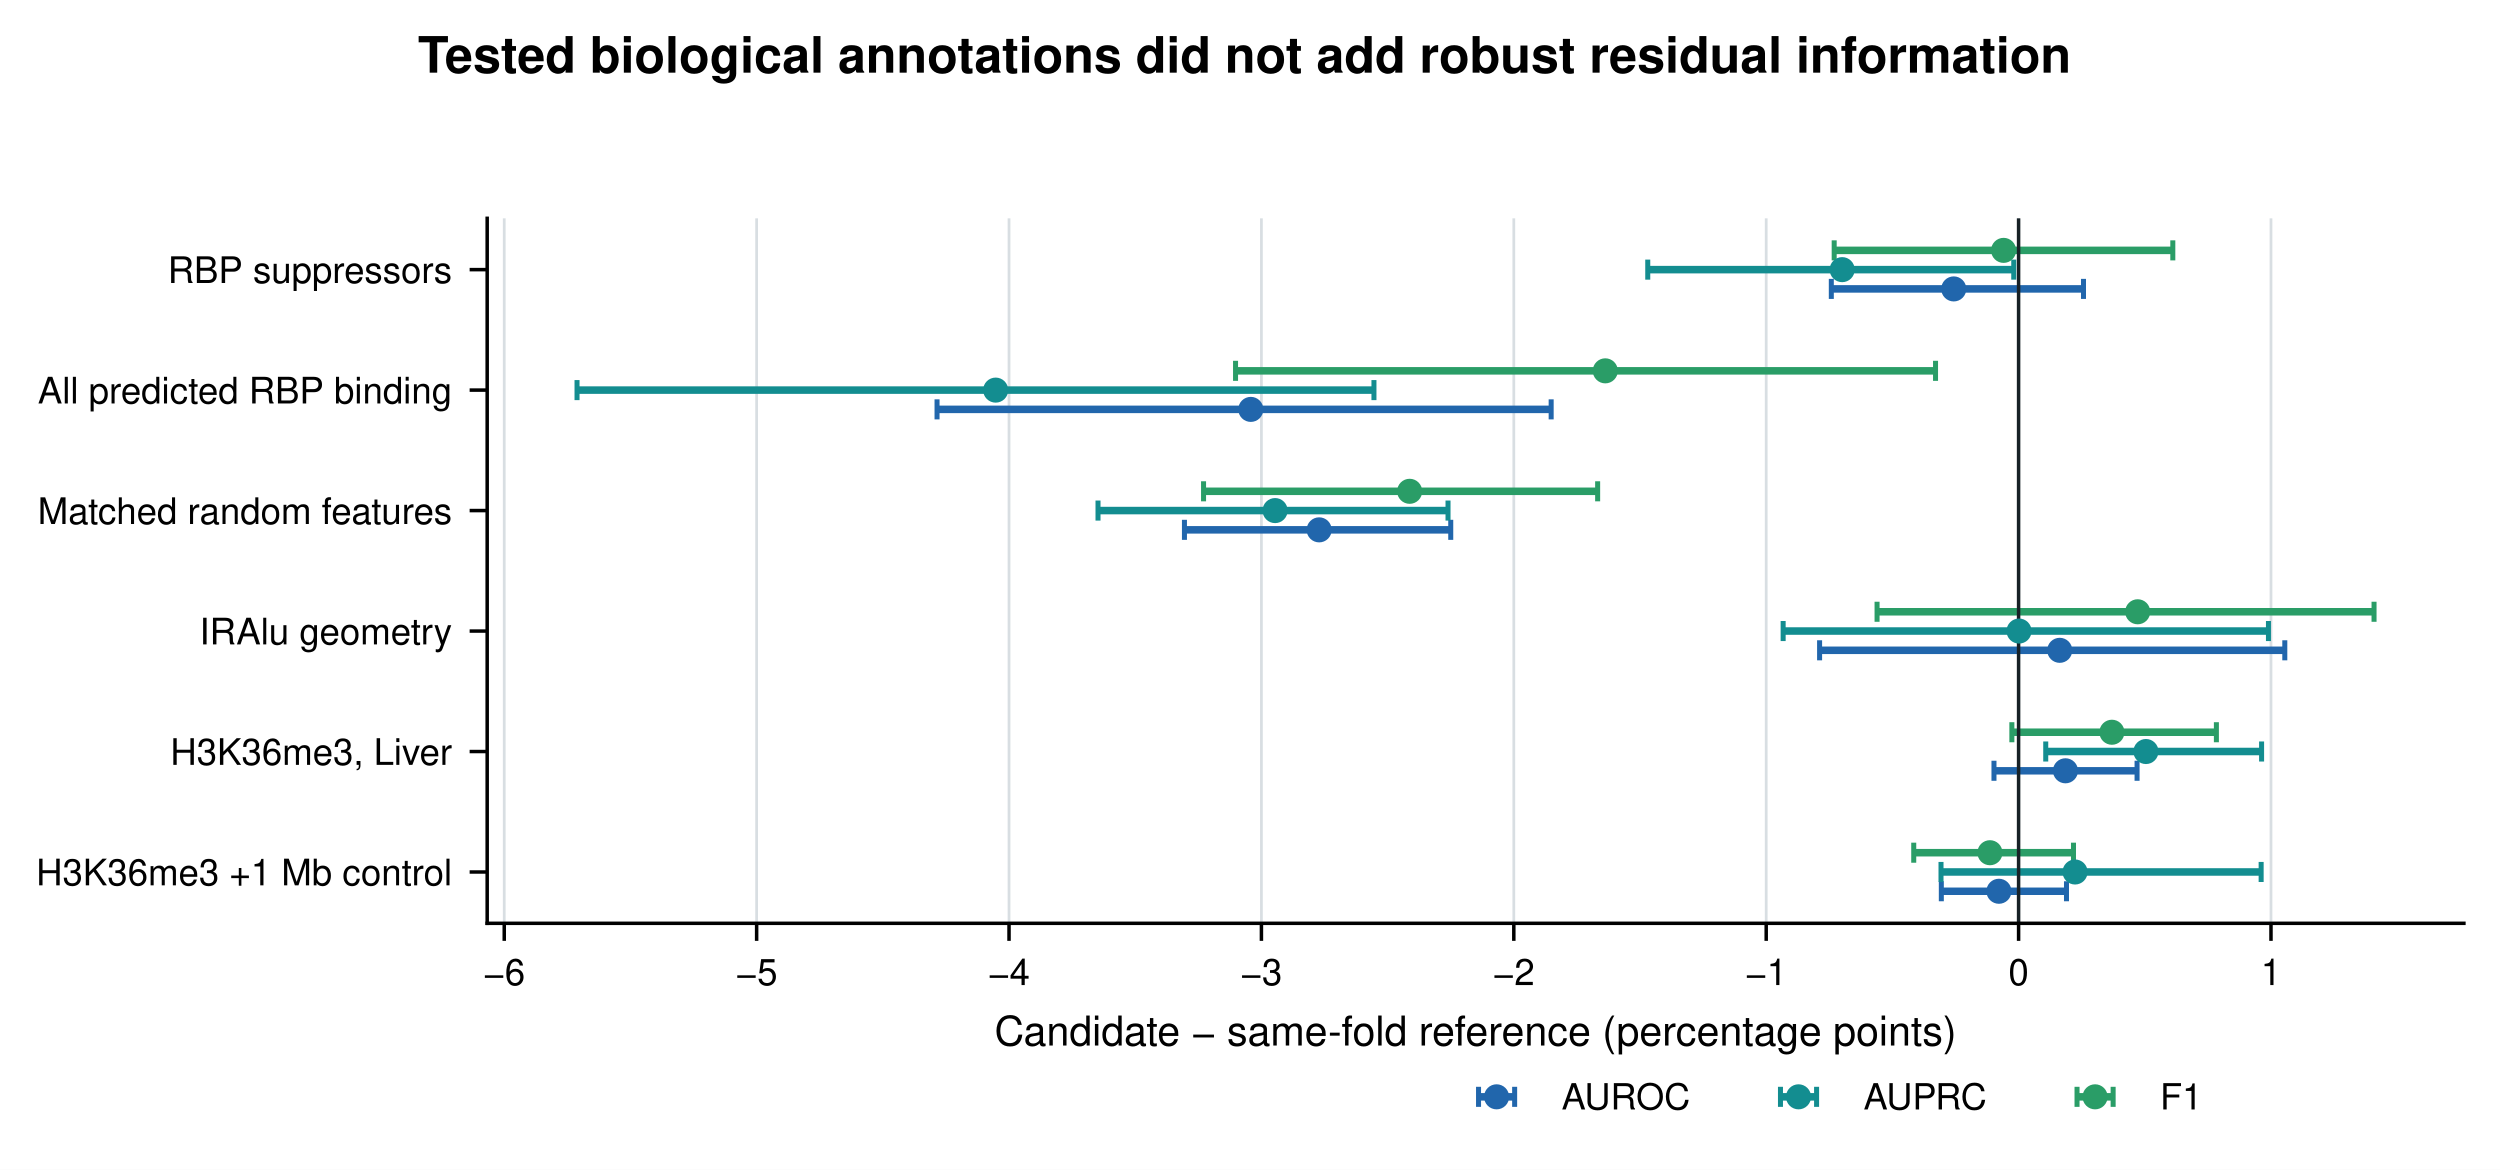
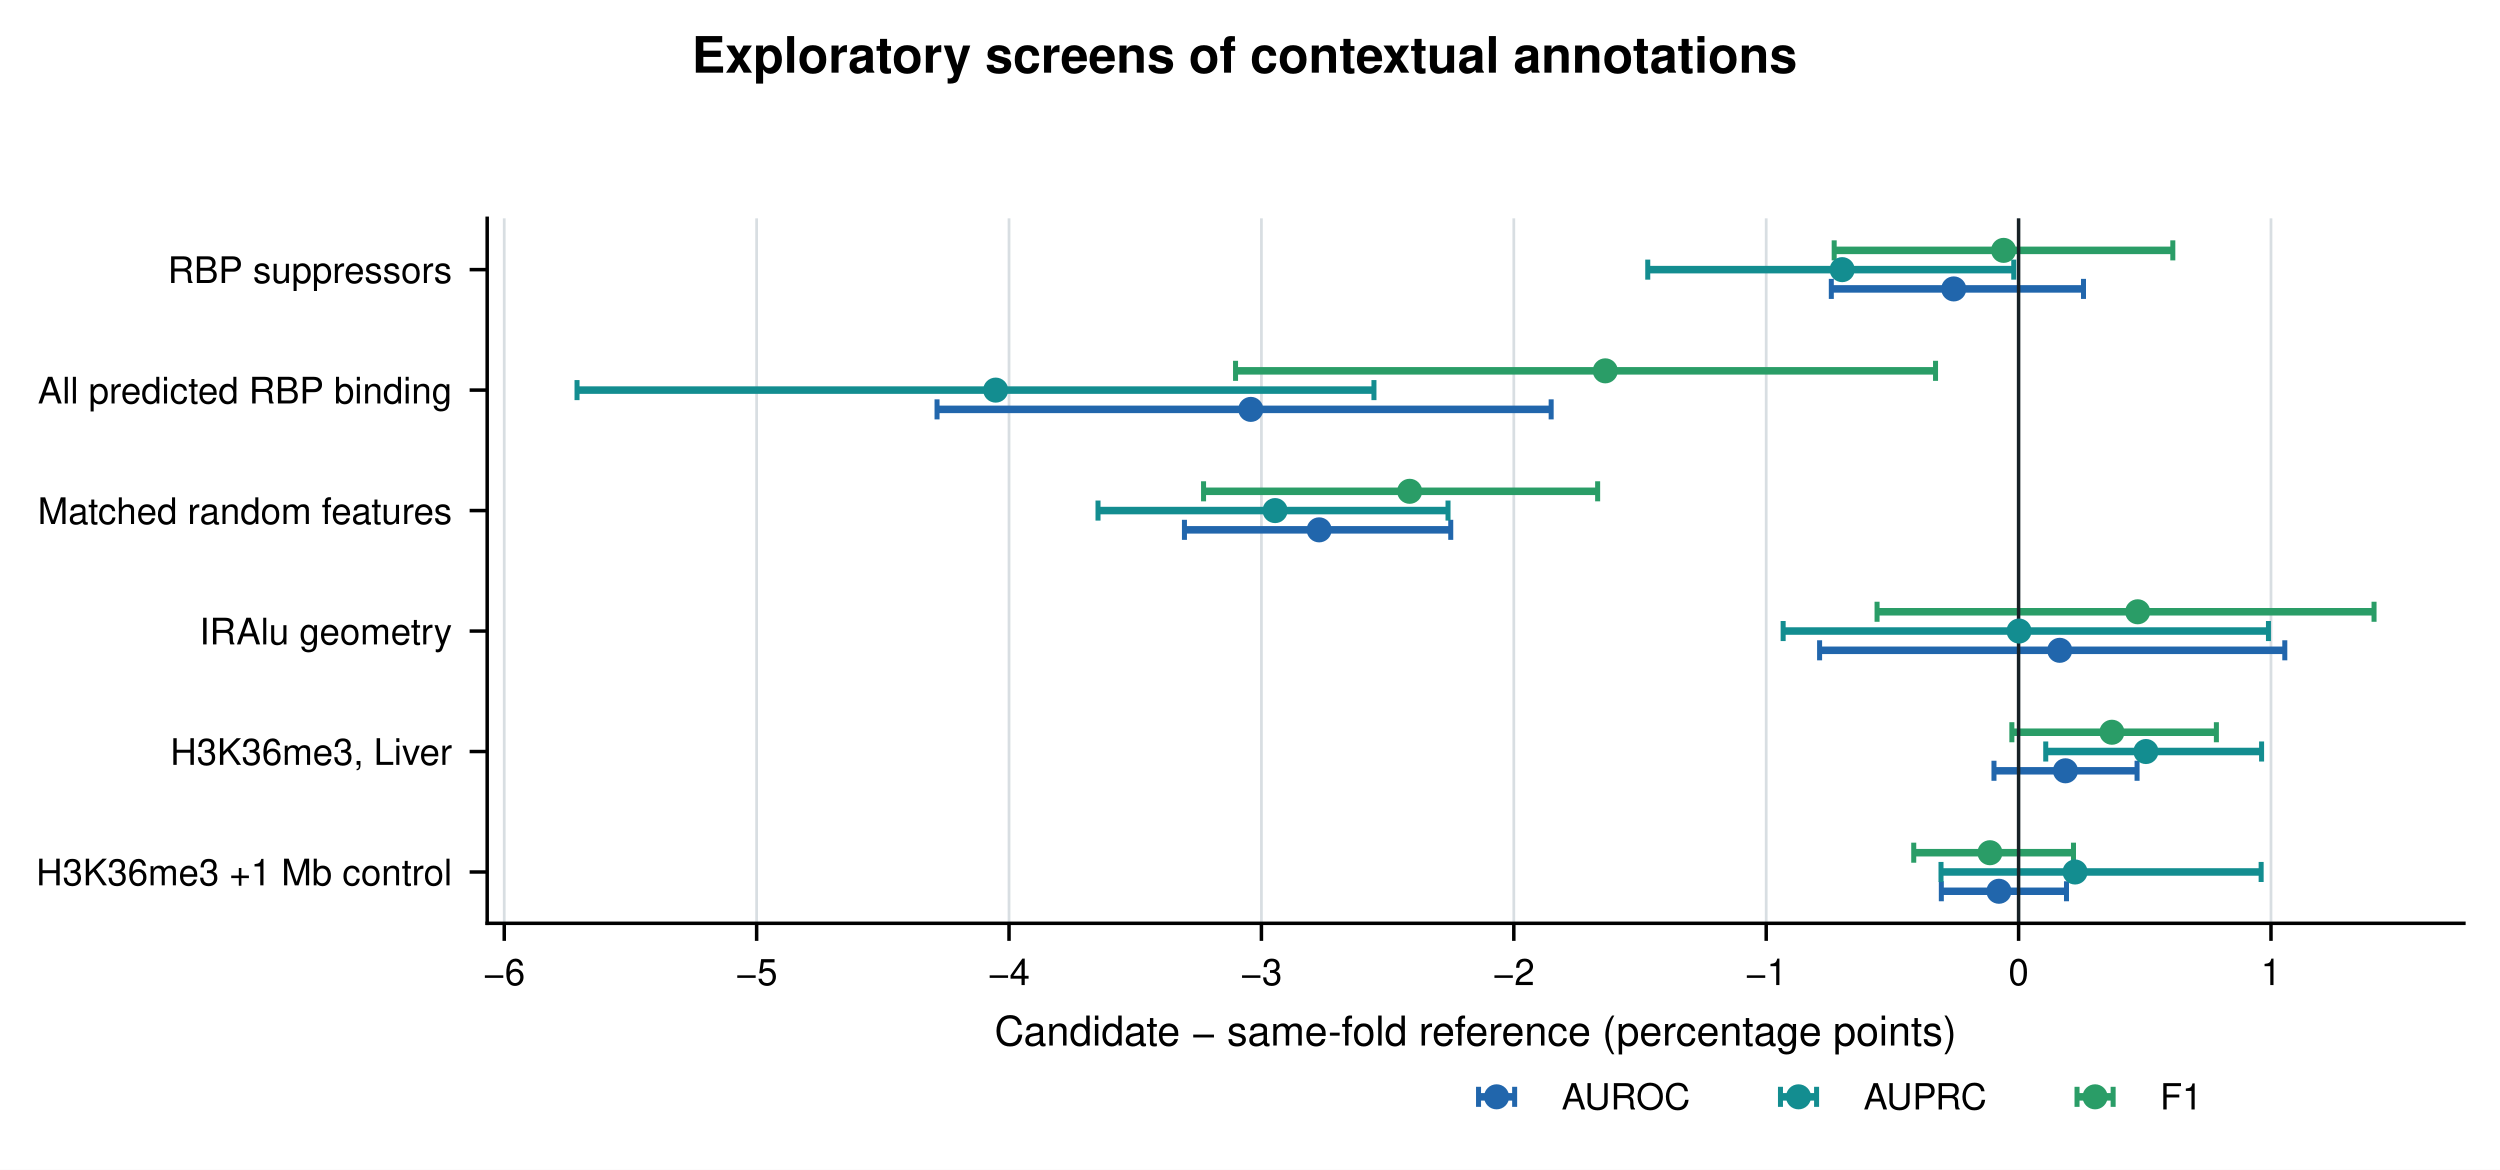
<svg xmlns="http://www.w3.org/2000/svg" xmlns:xlink="http://www.w3.org/1999/xlink" width="498.504pt" height="233.259pt" viewBox="0 0 498.504 233.259" version="1.1">
  <defs>
    <style type="text/css">*{stroke-linejoin: round; stroke-linecap: butt}</style>
  </defs>
  <g id="figure_1">
    <g id="patch_1">
      <path d="M 0 233.259  L 498.504 233.259  L 498.504 0  L 0 0  z " style="fill: #ffffff" />
    </g>
    <g id="axes_1">
      <g id="patch_2">
        <path d="M 97.145 184.11  L 491.304 184.11  L 491.304 43.534  L 97.145 43.534  z " style="fill: #ffffff" />
      </g>
      <g id="matplotlib.axis_1">
        <g id="xtick_1">
          <g id="line2d_1">
            <path d="M 100.547 184.11  L 100.547 43.534  " clip-path="url(#p8018d38015)" style="fill: none; stroke: #d8dee2; stroke-width: 0.55; stroke-linecap: square" />
          </g>
          <g id="line2d_2">
            <defs>
              <path id="m49f4da12fe" d="M 0 0  L 0 3.5  " style="stroke: #000000; stroke-width: 0.7" />
            </defs>
            <g>
              <use xlink:href="#m49f4da12fe" x="100.547" y="184.11" style="stroke: #000000; stroke-width: 0.7" />
            </g>
          </g>
          <g id="text_1">
            <text style="font-size: 7.3px; font-family: 'Nimbus Sans', 'Helvetica', 'Arial', sans-serif; text-anchor: middle" x="100.547" y="196.431" transform="rotate(-0 100.5468 196.4315)">−6</text>
          </g>
        </g>
        <g id="xtick_2">
          <g id="line2d_3">
            <path d="M 150.874 184.11  L 150.874 43.534  " clip-path="url(#p8018d38015)" style="fill: none; stroke: #d8dee2; stroke-width: 0.55; stroke-linecap: square" />
          </g>
          <g id="line2d_4">
            <g>
              <use xlink:href="#m49f4da12fe" x="150.874" y="184.11" style="stroke: #000000; stroke-width: 0.7" />
            </g>
          </g>
          <g id="text_2">
            <text style="font-size: 7.3px; font-family: 'Nimbus Sans', 'Helvetica', 'Arial', sans-serif; text-anchor: middle" x="150.874" y="196.431" transform="rotate(-0 150.8742 196.4315)">−5</text>
          </g>
        </g>
        <g id="xtick_3">
          <g id="line2d_5">
            <path d="M 201.202 184.11  L 201.202 43.534  " clip-path="url(#p8018d38015)" style="fill: none; stroke: #d8dee2; stroke-width: 0.55; stroke-linecap: square" />
          </g>
          <g id="line2d_6">
            <g>
              <use xlink:href="#m49f4da12fe" x="201.202" y="184.11" style="stroke: #000000; stroke-width: 0.7" />
            </g>
          </g>
          <g id="text_3">
            <text style="font-size: 7.3px; font-family: 'Nimbus Sans', 'Helvetica', 'Arial', sans-serif; text-anchor: middle" x="201.202" y="196.431" transform="rotate(-0 201.2015 196.4315)">−4</text>
          </g>
        </g>
        <g id="xtick_4">
          <g id="line2d_7">
            <path d="M 251.529 184.11  L 251.529 43.534  " clip-path="url(#p8018d38015)" style="fill: none; stroke: #d8dee2; stroke-width: 0.55; stroke-linecap: square" />
          </g>
          <g id="line2d_8">
            <g>
              <use xlink:href="#m49f4da12fe" x="251.529" y="184.11" style="stroke: #000000; stroke-width: 0.7" />
            </g>
          </g>
          <g id="text_4">
            <text style="font-size: 7.3px; font-family: 'Nimbus Sans', 'Helvetica', 'Arial', sans-serif; text-anchor: middle" x="251.529" y="196.431" transform="rotate(-0 251.5289 196.4315)">−3</text>
          </g>
        </g>
        <g id="xtick_5">
          <g id="line2d_9">
            <path d="M 301.856 184.11  L 301.856 43.534  " clip-path="url(#p8018d38015)" style="fill: none; stroke: #d8dee2; stroke-width: 0.55; stroke-linecap: square" />
          </g>
          <g id="line2d_10">
            <g>
              <use xlink:href="#m49f4da12fe" x="301.856" y="184.11" style="stroke: #000000; stroke-width: 0.7" />
            </g>
          </g>
          <g id="text_5">
            <text style="font-size: 7.3px; font-family: 'Nimbus Sans', 'Helvetica', 'Arial', sans-serif; text-anchor: middle" x="301.856" y="196.431" transform="rotate(-0 301.8563 196.4315)">−2</text>
          </g>
        </g>
        <g id="xtick_6">
          <g id="line2d_11">
            <path d="M 352.184 184.11  L 352.184 43.534  " clip-path="url(#p8018d38015)" style="fill: none; stroke: #d8dee2; stroke-width: 0.55; stroke-linecap: square" />
          </g>
          <g id="line2d_12">
            <g>
              <use xlink:href="#m49f4da12fe" x="352.184" y="184.11" style="stroke: #000000; stroke-width: 0.7" />
            </g>
          </g>
          <g id="text_6">
            <text style="font-size: 7.3px; font-family: 'Nimbus Sans', 'Helvetica', 'Arial', sans-serif; text-anchor: middle" x="352.184" y="196.431" transform="rotate(-0 352.1836 196.4315)">−1</text>
          </g>
        </g>
        <g id="xtick_7">
          <g id="line2d_13">
            <path d="M 402.511 184.11  L 402.511 43.534  " clip-path="url(#p8018d38015)" style="fill: none; stroke: #d8dee2; stroke-width: 0.55; stroke-linecap: square" />
          </g>
          <g id="line2d_14">
            <g>
              <use xlink:href="#m49f4da12fe" x="402.511" y="184.11" style="stroke: #000000; stroke-width: 0.7" />
            </g>
          </g>
          <g id="text_7">
            <text style="font-size: 7.3px; font-family: 'Nimbus Sans', 'Helvetica', 'Arial', sans-serif; text-anchor: middle" x="402.511" y="196.431" transform="rotate(-0 402.511 196.4315)">0</text>
          </g>
        </g>
        <g id="xtick_8">
          <g id="line2d_15">
            <path d="M 452.838 184.11  L 452.838 43.534  " clip-path="url(#p8018d38015)" style="fill: none; stroke: #d8dee2; stroke-width: 0.55; stroke-linecap: square" />
          </g>
          <g id="line2d_16">
            <g>
              <use xlink:href="#m49f4da12fe" x="452.838" y="184.11" style="stroke: #000000; stroke-width: 0.7" />
            </g>
          </g>
          <g id="text_8">
            <text style="font-size: 7.3px; font-family: 'Nimbus Sans', 'Helvetica', 'Arial', sans-serif; text-anchor: middle" x="452.838" y="196.431" transform="rotate(-0 452.8383 196.4315)">1</text>
          </g>
        </g>
        <g id="text_9">
          <text style="font-size: 8.2px; font-family: 'Nimbus Sans', 'Helvetica', 'Arial', sans-serif; text-anchor: middle" x="294.225" y="208.485" transform="rotate(-0 294.2247 208.4854)">Candidate − same-fold reference (percentage points)</text>
        </g>
      </g>
      <g id="matplotlib.axis_2">
        <g id="ytick_1">
          <g id="line2d_17">
            <defs>
              <path id="m2e805e3a97" d="M 0 0  L -3.5 0  " style="stroke: #000000; stroke-width: 0.7" />
            </defs>
            <g>
              <use xlink:href="#m2e805e3a97" x="97.145" y="173.876" style="stroke: #000000; stroke-width: 0.7" />
            </g>
          </g>
          <g id="text_10">
            <text style="font-size: 7.3px; font-family: 'Nimbus Sans', 'Helvetica', 'Arial', sans-serif; text-anchor: end" x="90.145" y="176.538" transform="rotate(-0 90.14511 176.5375)">H3K36me3 +1 Mb control</text>
          </g>
        </g>
        <g id="ytick_2">
          <g id="line2d_18">
            <g>
              <use xlink:href="#m2e805e3a97" x="97.145" y="149.855" style="stroke: #000000; stroke-width: 0.7" />
            </g>
          </g>
          <g id="text_11">
            <text style="font-size: 7.3px; font-family: 'Nimbus Sans', 'Helvetica', 'Arial', sans-serif; text-anchor: end" x="90.145" y="152.516" transform="rotate(-0 90.14511 152.5157)">H3K36me3, Liver</text>
          </g>
        </g>
        <g id="ytick_3">
          <g id="line2d_19">
            <g>
              <use xlink:href="#m2e805e3a97" x="97.145" y="125.833" style="stroke: #000000; stroke-width: 0.7" />
            </g>
          </g>
          <g id="text_12">
            <text style="font-size: 7.3px; font-family: 'Nimbus Sans', 'Helvetica', 'Arial', sans-serif; text-anchor: end" x="90.145" y="128.494" transform="rotate(-0 90.14511 128.4939)">IRAlu geometry</text>
          </g>
        </g>
        <g id="ytick_4">
          <g id="line2d_20">
            <g>
              <use xlink:href="#m2e805e3a97" x="97.145" y="101.811" style="stroke: #000000; stroke-width: 0.7" />
            </g>
          </g>
          <g id="text_13">
            <text style="font-size: 7.3px; font-family: 'Nimbus Sans', 'Helvetica', 'Arial', sans-serif; text-anchor: end" x="90.145" y="104.483" transform="rotate(-0 90.14511 104.4829)">Matched random features</text>
          </g>
        </g>
        <g id="ytick_5">
          <g id="line2d_21">
            <g>
              <use xlink:href="#m2e805e3a97" x="97.145" y="77.789" style="stroke: #000000; stroke-width: 0.7" />
            </g>
          </g>
          <g id="text_14">
            <text style="font-size: 7.3px; font-family: 'Nimbus Sans', 'Helvetica', 'Arial', sans-serif; text-anchor: end" x="90.145" y="80.45" transform="rotate(-0 90.14511 80.45021)">All predicted RBP binding</text>
          </g>
        </g>
        <g id="ytick_6">
          <g id="line2d_22">
            <g>
              <use xlink:href="#m2e805e3a97" x="97.145" y="53.767" style="stroke: #000000; stroke-width: 0.7" />
            </g>
          </g>
          <g id="text_15">
            <text style="font-size: 7.3px; font-family: 'Nimbus Sans', 'Helvetica', 'Arial', sans-serif; text-anchor: end" x="90.145" y="56.428" transform="rotate(-0 90.14511 56.42838)">RBP suppressors</text>
          </g>
        </g>
      </g>
      <g id="LineCollection_1">
        <path d="M 387.103 177.72  L 412.061 177.72  " clip-path="url(#p8018d38015)" style="fill: none; stroke: #2166ac; stroke-width: 1.5" />
        <path d="M 397.602 153.698  L 426.134 153.698  " clip-path="url(#p8018d38015)" style="fill: none; stroke: #2166ac; stroke-width: 1.5" />
        <path d="M 362.829 129.676  L 455.593 129.676  " clip-path="url(#p8018d38015)" style="fill: none; stroke: #2166ac; stroke-width: 1.5" />
        <path d="M 236.18 105.654  L 289.28 105.654  " clip-path="url(#p8018d38015)" style="fill: none; stroke: #2166ac; stroke-width: 1.5" />
        <path d="M 186.848 81.633  L 309.304 81.633  " clip-path="url(#p8018d38015)" style="fill: none; stroke: #2166ac; stroke-width: 1.5" />
        <path d="M 365.167 57.611  L 415.452 57.611  " clip-path="url(#p8018d38015)" style="fill: none; stroke: #2166ac; stroke-width: 1.5" />
      </g>
      <g id="line2d_23">
        <defs>
          <path id="ma494c220e8" d="M 0 2  L 0 -2  " style="stroke: #2166ac" />
        </defs>
        <g clip-path="url(#p8018d38015)">
          <use xlink:href="#ma494c220e8" x="387.103" y="177.72" style="fill: #2166ac; stroke: #2166ac" />
          <use xlink:href="#ma494c220e8" x="397.602" y="153.698" style="fill: #2166ac; stroke: #2166ac" />
          <use xlink:href="#ma494c220e8" x="362.829" y="129.676" style="fill: #2166ac; stroke: #2166ac" />
          <use xlink:href="#ma494c220e8" x="236.18" y="105.654" style="fill: #2166ac; stroke: #2166ac" />
          <use xlink:href="#ma494c220e8" x="186.848" y="81.633" style="fill: #2166ac; stroke: #2166ac" />
          <use xlink:href="#ma494c220e8" x="365.167" y="57.611" style="fill: #2166ac; stroke: #2166ac" />
        </g>
      </g>
      <g id="line2d_24">
        <g clip-path="url(#p8018d38015)">
          <use xlink:href="#ma494c220e8" x="412.061" y="177.72" style="fill: #2166ac; stroke: #2166ac" />
          <use xlink:href="#ma494c220e8" x="426.134" y="153.698" style="fill: #2166ac; stroke: #2166ac" />
          <use xlink:href="#ma494c220e8" x="455.593" y="129.676" style="fill: #2166ac; stroke: #2166ac" />
          <use xlink:href="#ma494c220e8" x="289.28" y="105.654" style="fill: #2166ac; stroke: #2166ac" />
          <use xlink:href="#ma494c220e8" x="309.304" y="81.633" style="fill: #2166ac; stroke: #2166ac" />
          <use xlink:href="#ma494c220e8" x="415.452" y="57.611" style="fill: #2166ac; stroke: #2166ac" />
        </g>
      </g>
      <g id="LineCollection_2">
        <path d="M 387.041 173.876  L 450.876 173.876  " clip-path="url(#p8018d38015)" style="fill: none; stroke: #138d90; stroke-width: 1.5" />
        <path d="M 407.923 149.855  L 450.964 149.855  " clip-path="url(#p8018d38015)" style="fill: none; stroke: #138d90; stroke-width: 1.5" />
        <path d="M 355.562 125.833  L 452.333 125.833  " clip-path="url(#p8018d38015)" style="fill: none; stroke: #138d90; stroke-width: 1.5" />
        <path d="M 218.946 101.811  L 288.738 101.811  " clip-path="url(#p8018d38015)" style="fill: none; stroke: #138d90; stroke-width: 1.5" />
        <path d="M 115.061 77.789  L 273.968 77.789  " clip-path="url(#p8018d38015)" style="fill: none; stroke: #138d90; stroke-width: 1.5" />
        <path d="M 328.565 53.767  L 401.545 53.767  " clip-path="url(#p8018d38015)" style="fill: none; stroke: #138d90; stroke-width: 1.5" />
      </g>
      <g id="line2d_25">
        <defs>
          <path id="m99c14fd26d" d="M 0 2  L 0 -2  " style="stroke: #138d90" />
        </defs>
        <g clip-path="url(#p8018d38015)">
          <use xlink:href="#m99c14fd26d" x="387.041" y="173.876" style="fill: #138d90; stroke: #138d90" />
          <use xlink:href="#m99c14fd26d" x="407.923" y="149.855" style="fill: #138d90; stroke: #138d90" />
          <use xlink:href="#m99c14fd26d" x="355.562" y="125.833" style="fill: #138d90; stroke: #138d90" />
          <use xlink:href="#m99c14fd26d" x="218.946" y="101.811" style="fill: #138d90; stroke: #138d90" />
          <use xlink:href="#m99c14fd26d" x="115.061" y="77.789" style="fill: #138d90; stroke: #138d90" />
          <use xlink:href="#m99c14fd26d" x="328.565" y="53.767" style="fill: #138d90; stroke: #138d90" />
        </g>
      </g>
      <g id="line2d_26">
        <g clip-path="url(#p8018d38015)">
          <use xlink:href="#m99c14fd26d" x="450.876" y="173.876" style="fill: #138d90; stroke: #138d90" />
          <use xlink:href="#m99c14fd26d" x="450.964" y="149.855" style="fill: #138d90; stroke: #138d90" />
          <use xlink:href="#m99c14fd26d" x="452.333" y="125.833" style="fill: #138d90; stroke: #138d90" />
          <use xlink:href="#m99c14fd26d" x="288.738" y="101.811" style="fill: #138d90; stroke: #138d90" />
          <use xlink:href="#m99c14fd26d" x="273.968" y="77.789" style="fill: #138d90; stroke: #138d90" />
          <use xlink:href="#m99c14fd26d" x="401.545" y="53.767" style="fill: #138d90; stroke: #138d90" />
        </g>
      </g>
      <g id="LineCollection_3">
        <path d="M 381.602 170.033  L 413.457 170.033  " clip-path="url(#p8018d38015)" style="fill: none; stroke: #2a9d67; stroke-width: 1.5" />
        <path d="M 401.169 146.011  L 441.951 146.011  " clip-path="url(#p8018d38015)" style="fill: none; stroke: #2a9d67; stroke-width: 1.5" />
        <path d="M 374.289 121.989  L 473.388 121.989  " clip-path="url(#p8018d38015)" style="fill: none; stroke: #2a9d67; stroke-width: 1.5" />
        <path d="M 239.99 97.967  L 318.572 97.967  " clip-path="url(#p8018d38015)" style="fill: none; stroke: #2a9d67; stroke-width: 1.5" />
        <path d="M 246.369 73.946  L 385.949 73.946  " clip-path="url(#p8018d38015)" style="fill: none; stroke: #2a9d67; stroke-width: 1.5" />
        <path d="M 365.739 49.924  L 433.262 49.924  " clip-path="url(#p8018d38015)" style="fill: none; stroke: #2a9d67; stroke-width: 1.5" />
      </g>
      <g id="line2d_27">
        <defs>
          <path id="mde4953e1e9" d="M 0 2  L 0 -2  " style="stroke: #2a9d67" />
        </defs>
        <g clip-path="url(#p8018d38015)">
          <use xlink:href="#mde4953e1e9" x="381.602" y="170.033" style="fill: #2a9d67; stroke: #2a9d67" />
          <use xlink:href="#mde4953e1e9" x="401.169" y="146.011" style="fill: #2a9d67; stroke: #2a9d67" />
          <use xlink:href="#mde4953e1e9" x="374.289" y="121.989" style="fill: #2a9d67; stroke: #2a9d67" />
          <use xlink:href="#mde4953e1e9" x="239.99" y="97.967" style="fill: #2a9d67; stroke: #2a9d67" />
          <use xlink:href="#mde4953e1e9" x="246.369" y="73.946" style="fill: #2a9d67; stroke: #2a9d67" />
          <use xlink:href="#mde4953e1e9" x="365.739" y="49.924" style="fill: #2a9d67; stroke: #2a9d67" />
        </g>
      </g>
      <g id="line2d_28">
        <g clip-path="url(#p8018d38015)">
          <use xlink:href="#mde4953e1e9" x="413.457" y="170.033" style="fill: #2a9d67; stroke: #2a9d67" />
          <use xlink:href="#mde4953e1e9" x="441.951" y="146.011" style="fill: #2a9d67; stroke: #2a9d67" />
          <use xlink:href="#mde4953e1e9" x="473.388" y="121.989" style="fill: #2a9d67; stroke: #2a9d67" />
          <use xlink:href="#mde4953e1e9" x="318.572" y="97.967" style="fill: #2a9d67; stroke: #2a9d67" />
          <use xlink:href="#mde4953e1e9" x="385.949" y="73.946" style="fill: #2a9d67; stroke: #2a9d67" />
          <use xlink:href="#mde4953e1e9" x="433.262" y="49.924" style="fill: #2a9d67; stroke: #2a9d67" />
        </g>
      </g>
      <g id="line2d_29">
        <path d="M 402.511 184.11  L 402.511 43.534  " clip-path="url(#p8018d38015)" style="fill: none; stroke: #172126; stroke-width: 0.7; stroke-linecap: square" />
      </g>
      <g id="line2d_30">
        <defs>
          <path id="mcffd2f3b30" d="M 0 2  C 0.53 2 1.039 1.789 1.414 1.414  C 1.789 1.039 2 0.53 2 0  C 2 -0.53 1.789 -1.039 1.414 -1.414  C 1.039 -1.789 0.53 -2 0 -2  C -0.53 -2 -1.039 -1.789 -1.414 -1.414  C -1.789 -1.039 -2 -0.53 -2 0  C -2 0.53 -1.789 1.039 -1.414 1.414  C -1.039 1.789 -0.53 2 0 2  z " style="stroke: #2166ac" />
        </defs>
        <g clip-path="url(#p8018d38015)">
          <use xlink:href="#mcffd2f3b30" x="398.589" y="177.72" style="fill: #2166ac; stroke: #2166ac" />
          <use xlink:href="#mcffd2f3b30" x="411.855" y="153.698" style="fill: #2166ac; stroke: #2166ac" />
          <use xlink:href="#mcffd2f3b30" x="410.714" y="129.676" style="fill: #2166ac; stroke: #2166ac" />
          <use xlink:href="#mcffd2f3b30" x="263.043" y="105.654" style="fill: #2166ac; stroke: #2166ac" />
          <use xlink:href="#mcffd2f3b30" x="249.412" y="81.633" style="fill: #2166ac; stroke: #2166ac" />
          <use xlink:href="#mcffd2f3b30" x="389.58" y="57.611" style="fill: #2166ac; stroke: #2166ac" />
        </g>
      </g>
      <g id="line2d_31">
        <defs>
          <path id="mcadafb30c8" d="M 0 2  C 0.53 2 1.039 1.789 1.414 1.414  C 1.789 1.039 2 0.53 2 0  C 2 -0.53 1.789 -1.039 1.414 -1.414  C 1.039 -1.789 0.53 -2 0 -2  C -0.53 -2 -1.039 -1.789 -1.414 -1.414  C -1.789 -1.039 -2 -0.53 -2 0  C -2 0.53 -1.789 1.039 -1.414 1.414  C -1.039 1.789 -0.53 2 0 2  z " style="stroke: #138d90" />
        </defs>
        <g clip-path="url(#p8018d38015)">
          <use xlink:href="#mcadafb30c8" x="413.77" y="173.876" style="fill: #138d90; stroke: #138d90" />
          <use xlink:href="#mcadafb30c8" x="427.902" y="149.855" style="fill: #138d90; stroke: #138d90" />
          <use xlink:href="#mcadafb30c8" x="402.598" y="125.833" style="fill: #138d90; stroke: #138d90" />
          <use xlink:href="#mcadafb30c8" x="254.255" y="101.811" style="fill: #138d90; stroke: #138d90" />
          <use xlink:href="#mcadafb30c8" x="198.537" y="77.789" style="fill: #138d90; stroke: #138d90" />
          <use xlink:href="#mcadafb30c8" x="367.334" y="53.767" style="fill: #138d90; stroke: #138d90" />
        </g>
      </g>
      <g id="line2d_32">
        <defs>
          <path id="m6fb878529d" d="M 0 2  C 0.53 2 1.039 1.789 1.414 1.414  C 1.789 1.039 2 0.53 2 0  C 2 -0.53 1.789 -1.039 1.414 -1.414  C 1.039 -1.789 0.53 -2 0 -2  C -0.53 -2 -1.039 -1.789 -1.414 -1.414  C -1.789 -1.039 -2 -0.53 -2 0  C -2 0.53 -1.789 1.039 -1.414 1.414  C -1.039 1.789 -0.53 2 0 2  z " style="stroke: #2a9d67" />
        </defs>
        <g clip-path="url(#p8018d38015)">
          <use xlink:href="#m6fb878529d" x="396.797" y="170.033" style="fill: #2a9d67; stroke: #2a9d67" />
          <use xlink:href="#m6fb878529d" x="421.118" y="146.011" style="fill: #2a9d67; stroke: #2a9d67" />
          <use xlink:href="#m6fb878529d" x="426.257" y="121.989" style="fill: #2a9d67; stroke: #2a9d67" />
          <use xlink:href="#m6fb878529d" x="281.087" y="97.967" style="fill: #2a9d67; stroke: #2a9d67" />
          <use xlink:href="#m6fb878529d" x="320.098" y="73.946" style="fill: #2a9d67; stroke: #2a9d67" />
          <use xlink:href="#m6fb878529d" x="399.522" y="49.924" style="fill: #2a9d67; stroke: #2a9d67" />
        </g>
      </g>
      <g id="patch_3">
        <path d="M 97.145 184.11  L 97.145 43.534  " style="fill: none; stroke: #000000; stroke-width: 0.7; stroke-linejoin: miter; stroke-linecap: square" />
      </g>
      <g id="patch_4">
        <path d="M 97.145 184.11  L 491.304 184.11  " style="fill: none; stroke: #000000; stroke-width: 0.7; stroke-linejoin: miter; stroke-linecap: square" />
      </g>
      <g id="legend_1">
        <g id="LineCollection_4">
          <path d="M 294.822 218.708  L 302.022 218.708  " style="fill: none; stroke: #2166ac; stroke-width: 1.5" />
        </g>
        <g id="line2d_33">
          <g>
            <use xlink:href="#ma494c220e8" x="294.822" y="218.708" style="fill: #2166ac; stroke: #2166ac" />
          </g>
        </g>
        <g id="line2d_34">
          <g>
            <use xlink:href="#ma494c220e8" x="302.022" y="218.708" style="fill: #2166ac; stroke: #2166ac" />
          </g>
        </g>
        <g id="line2d_35" />
        <g id="line2d_36">
          <g>
            <use xlink:href="#mcffd2f3b30" x="298.422" y="218.708" style="fill: #2166ac; stroke: #2166ac" />
          </g>
        </g>
        <g id="text_16">
          <text style="font-size: 7.2px; font-family: 'Nimbus Sans', 'Helvetica', 'Arial', sans-serif; text-anchor: start" x="311.382" y="221.228" transform="rotate(-0 311.3821 221.2281)">AUROC</text>
        </g>
        <g id="LineCollection_5">
          <path d="M 355.029 218.708  L 362.229 218.708  " style="fill: none; stroke: #138d90; stroke-width: 1.5" />
        </g>
        <g id="line2d_37">
          <g>
            <use xlink:href="#m99c14fd26d" x="355.029" y="218.708" style="fill: #138d90; stroke: #138d90" />
          </g>
        </g>
        <g id="line2d_38">
          <g>
            <use xlink:href="#m99c14fd26d" x="362.229" y="218.708" style="fill: #138d90; stroke: #138d90" />
          </g>
        </g>
        <g id="line2d_39" />
        <g id="line2d_40">
          <g>
            <use xlink:href="#mcadafb30c8" x="358.629" y="218.708" style="fill: #138d90; stroke: #138d90" />
          </g>
        </g>
        <g id="text_17">
          <text style="font-size: 7.2px; font-family: 'Nimbus Sans', 'Helvetica', 'Arial', sans-serif; text-anchor: start" x="371.589" y="221.228" transform="rotate(-0 371.5887 221.2281)">AUPRC</text>
        </g>
        <g id="LineCollection_6">
          <path d="M 414.163 218.708  L 421.363 218.708  " style="fill: none; stroke: #2a9d67; stroke-width: 1.5" />
        </g>
        <g id="line2d_41">
          <g>
            <use xlink:href="#mde4953e1e9" x="414.163" y="218.708" style="fill: #2a9d67; stroke: #2a9d67" />
          </g>
        </g>
        <g id="line2d_42">
          <g>
            <use xlink:href="#mde4953e1e9" x="421.363" y="218.708" style="fill: #2a9d67; stroke: #2a9d67" />
          </g>
        </g>
        <g id="line2d_43" />
        <g id="line2d_44">
          <g>
            <use xlink:href="#m6fb878529d" x="417.763" y="218.708" style="fill: #2a9d67; stroke: #2a9d67" />
          </g>
        </g>
        <g id="text_18">
          <text style="font-size: 7.2px; font-family: 'Nimbus Sans', 'Helvetica', 'Arial', sans-serif; text-anchor: start" x="430.723" y="221.228" transform="rotate(-0 430.7232 221.2281)">F1</text>
        </g>
      </g>
    </g>
    <g id="text_19">
-       <text style="font-weight: 700; font-size: 10px; font-family: 'Nimbus Sans', 'Helvetica', 'Arial', sans-serif; text-anchor: middle" x="248.16" y="14.491" transform="rotate(-0 248.1604 14.49062)">Tested biological annotations did not add robust residual information</text>
+       <text style="font-weight: 700; font-size: 10px; font-family: 'Nimbus Sans', 'Helvetica', 'Arial', sans-serif; text-anchor: middle" x="248.16" y="14.491" transform="rotate(-0 248.1604 14.49062)">Exploratory screens of contextual annotations</text>
    </g>
  </g>
  <defs>
    <clipPath id="p8018d38015">
      <rect x="97.145" y="43.534" width="394.159" height="140.576" />
    </clipPath>
  </defs>
</svg>
